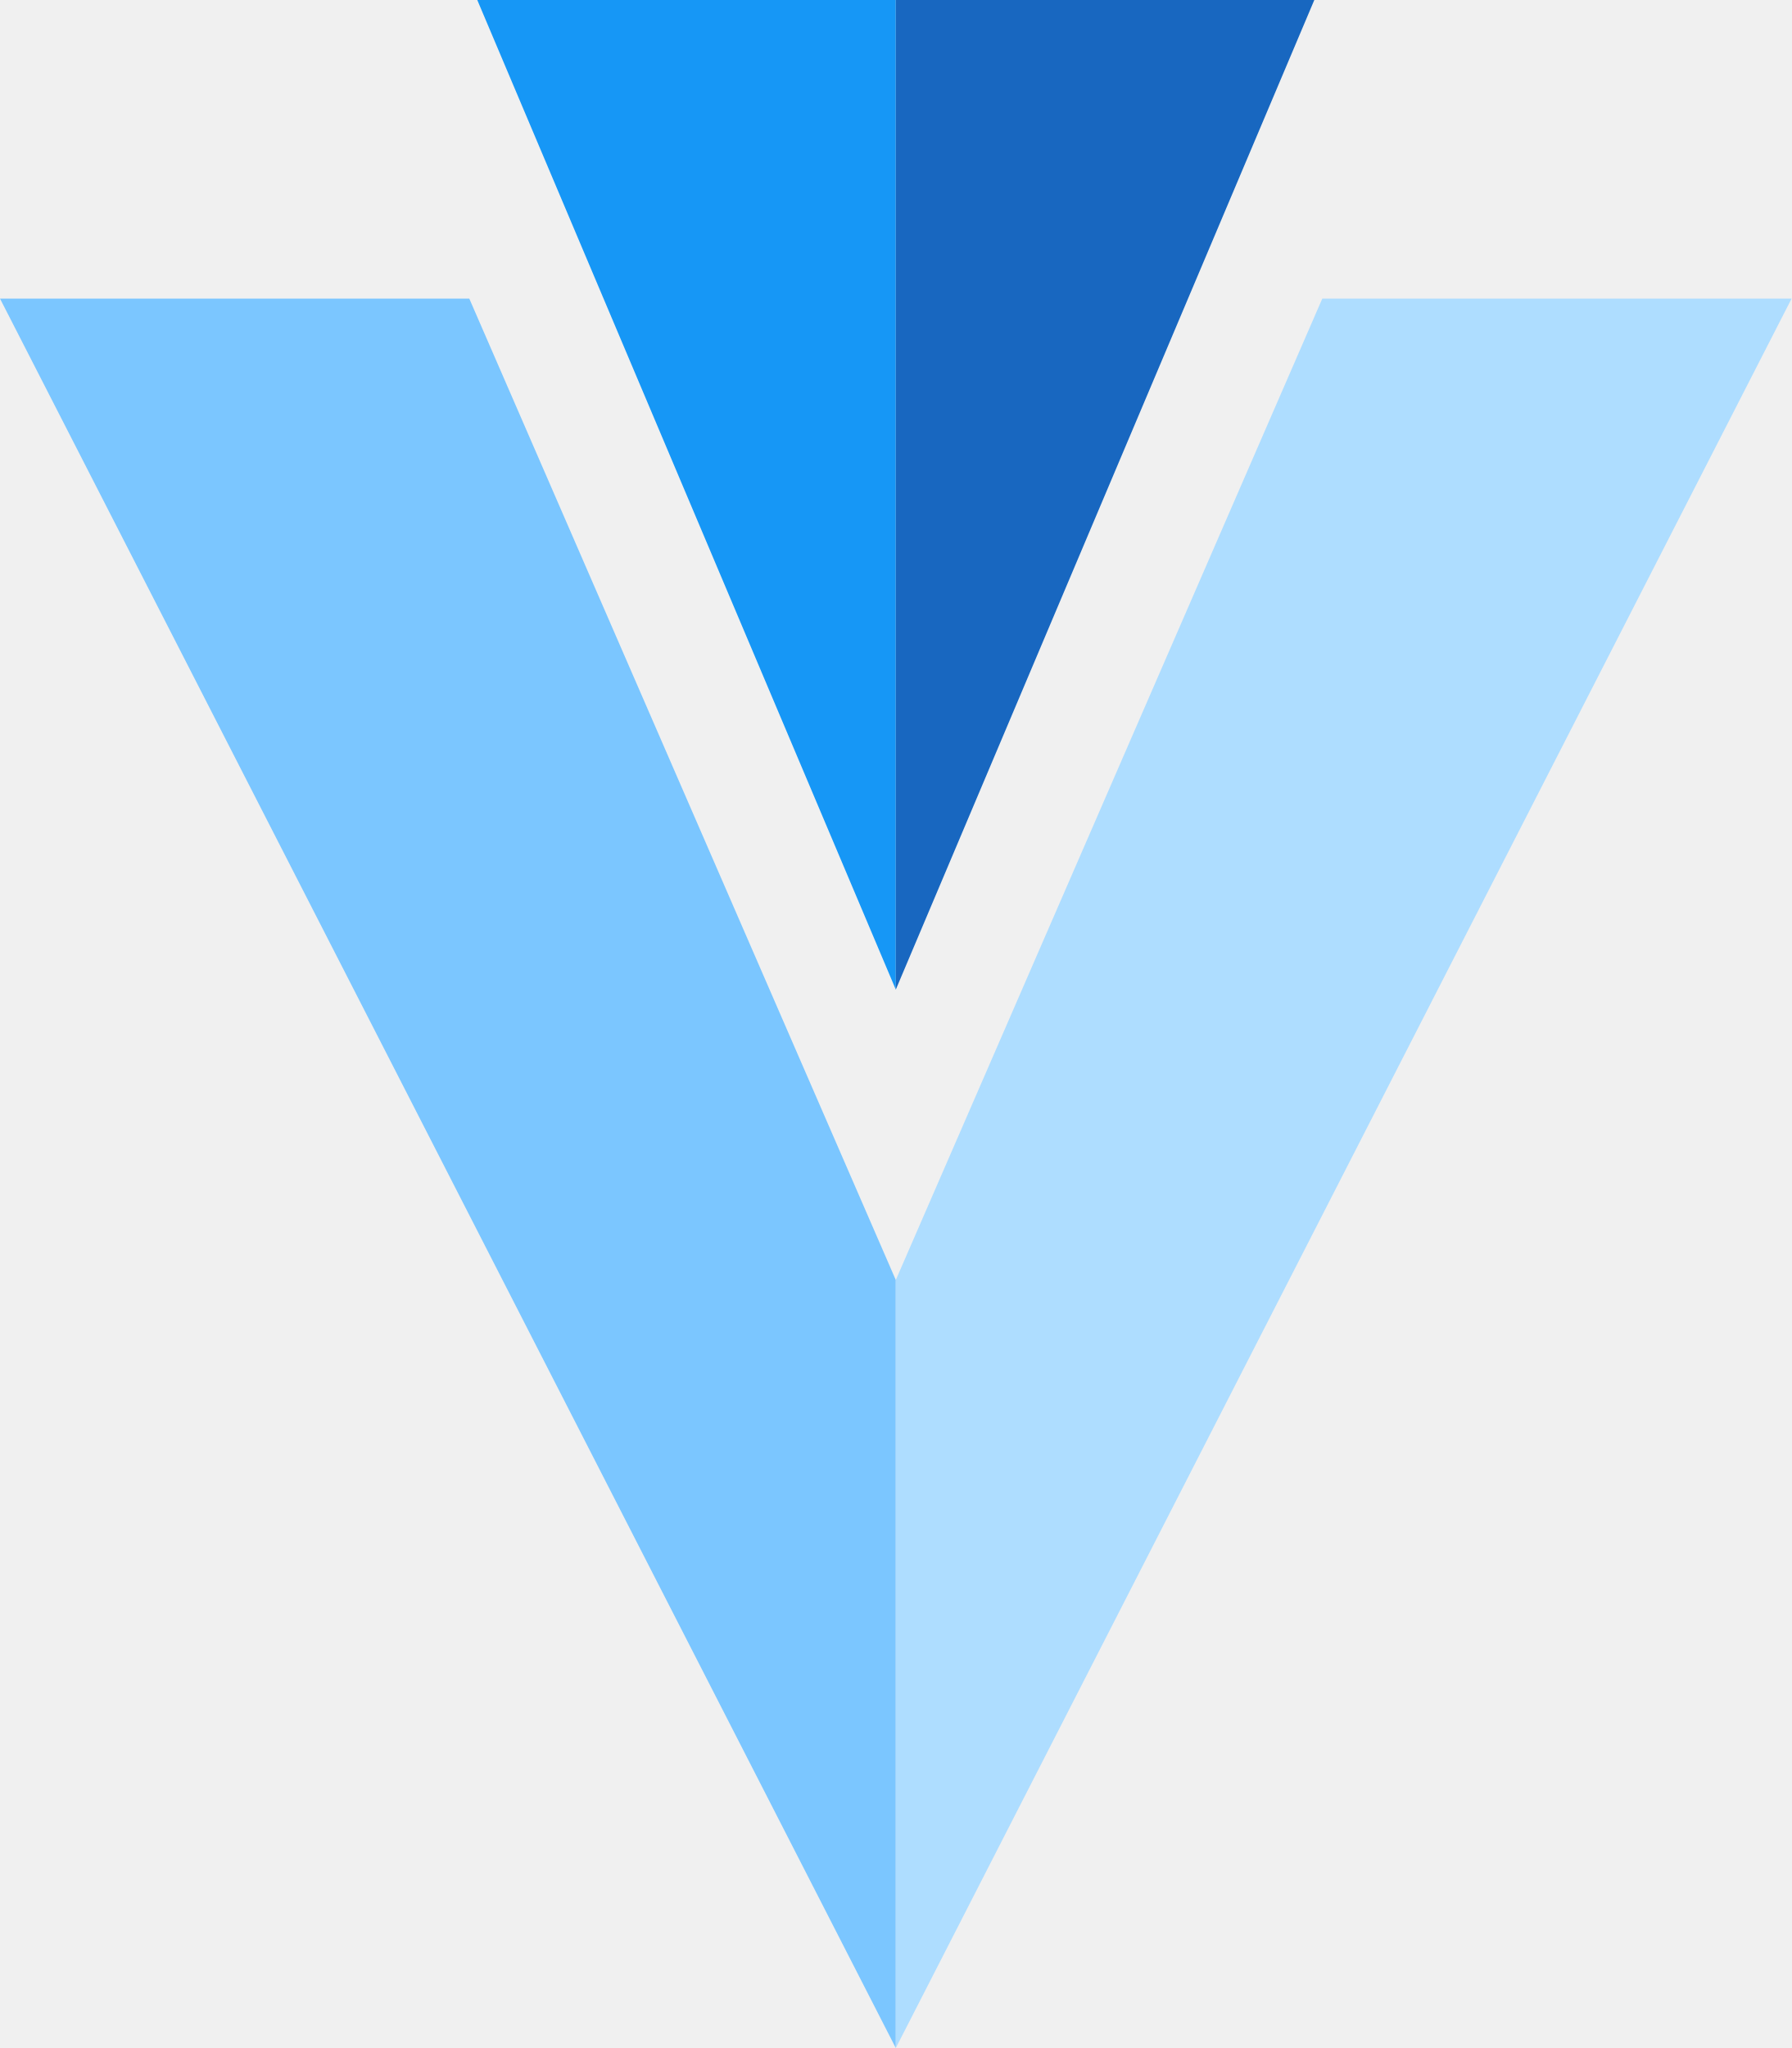
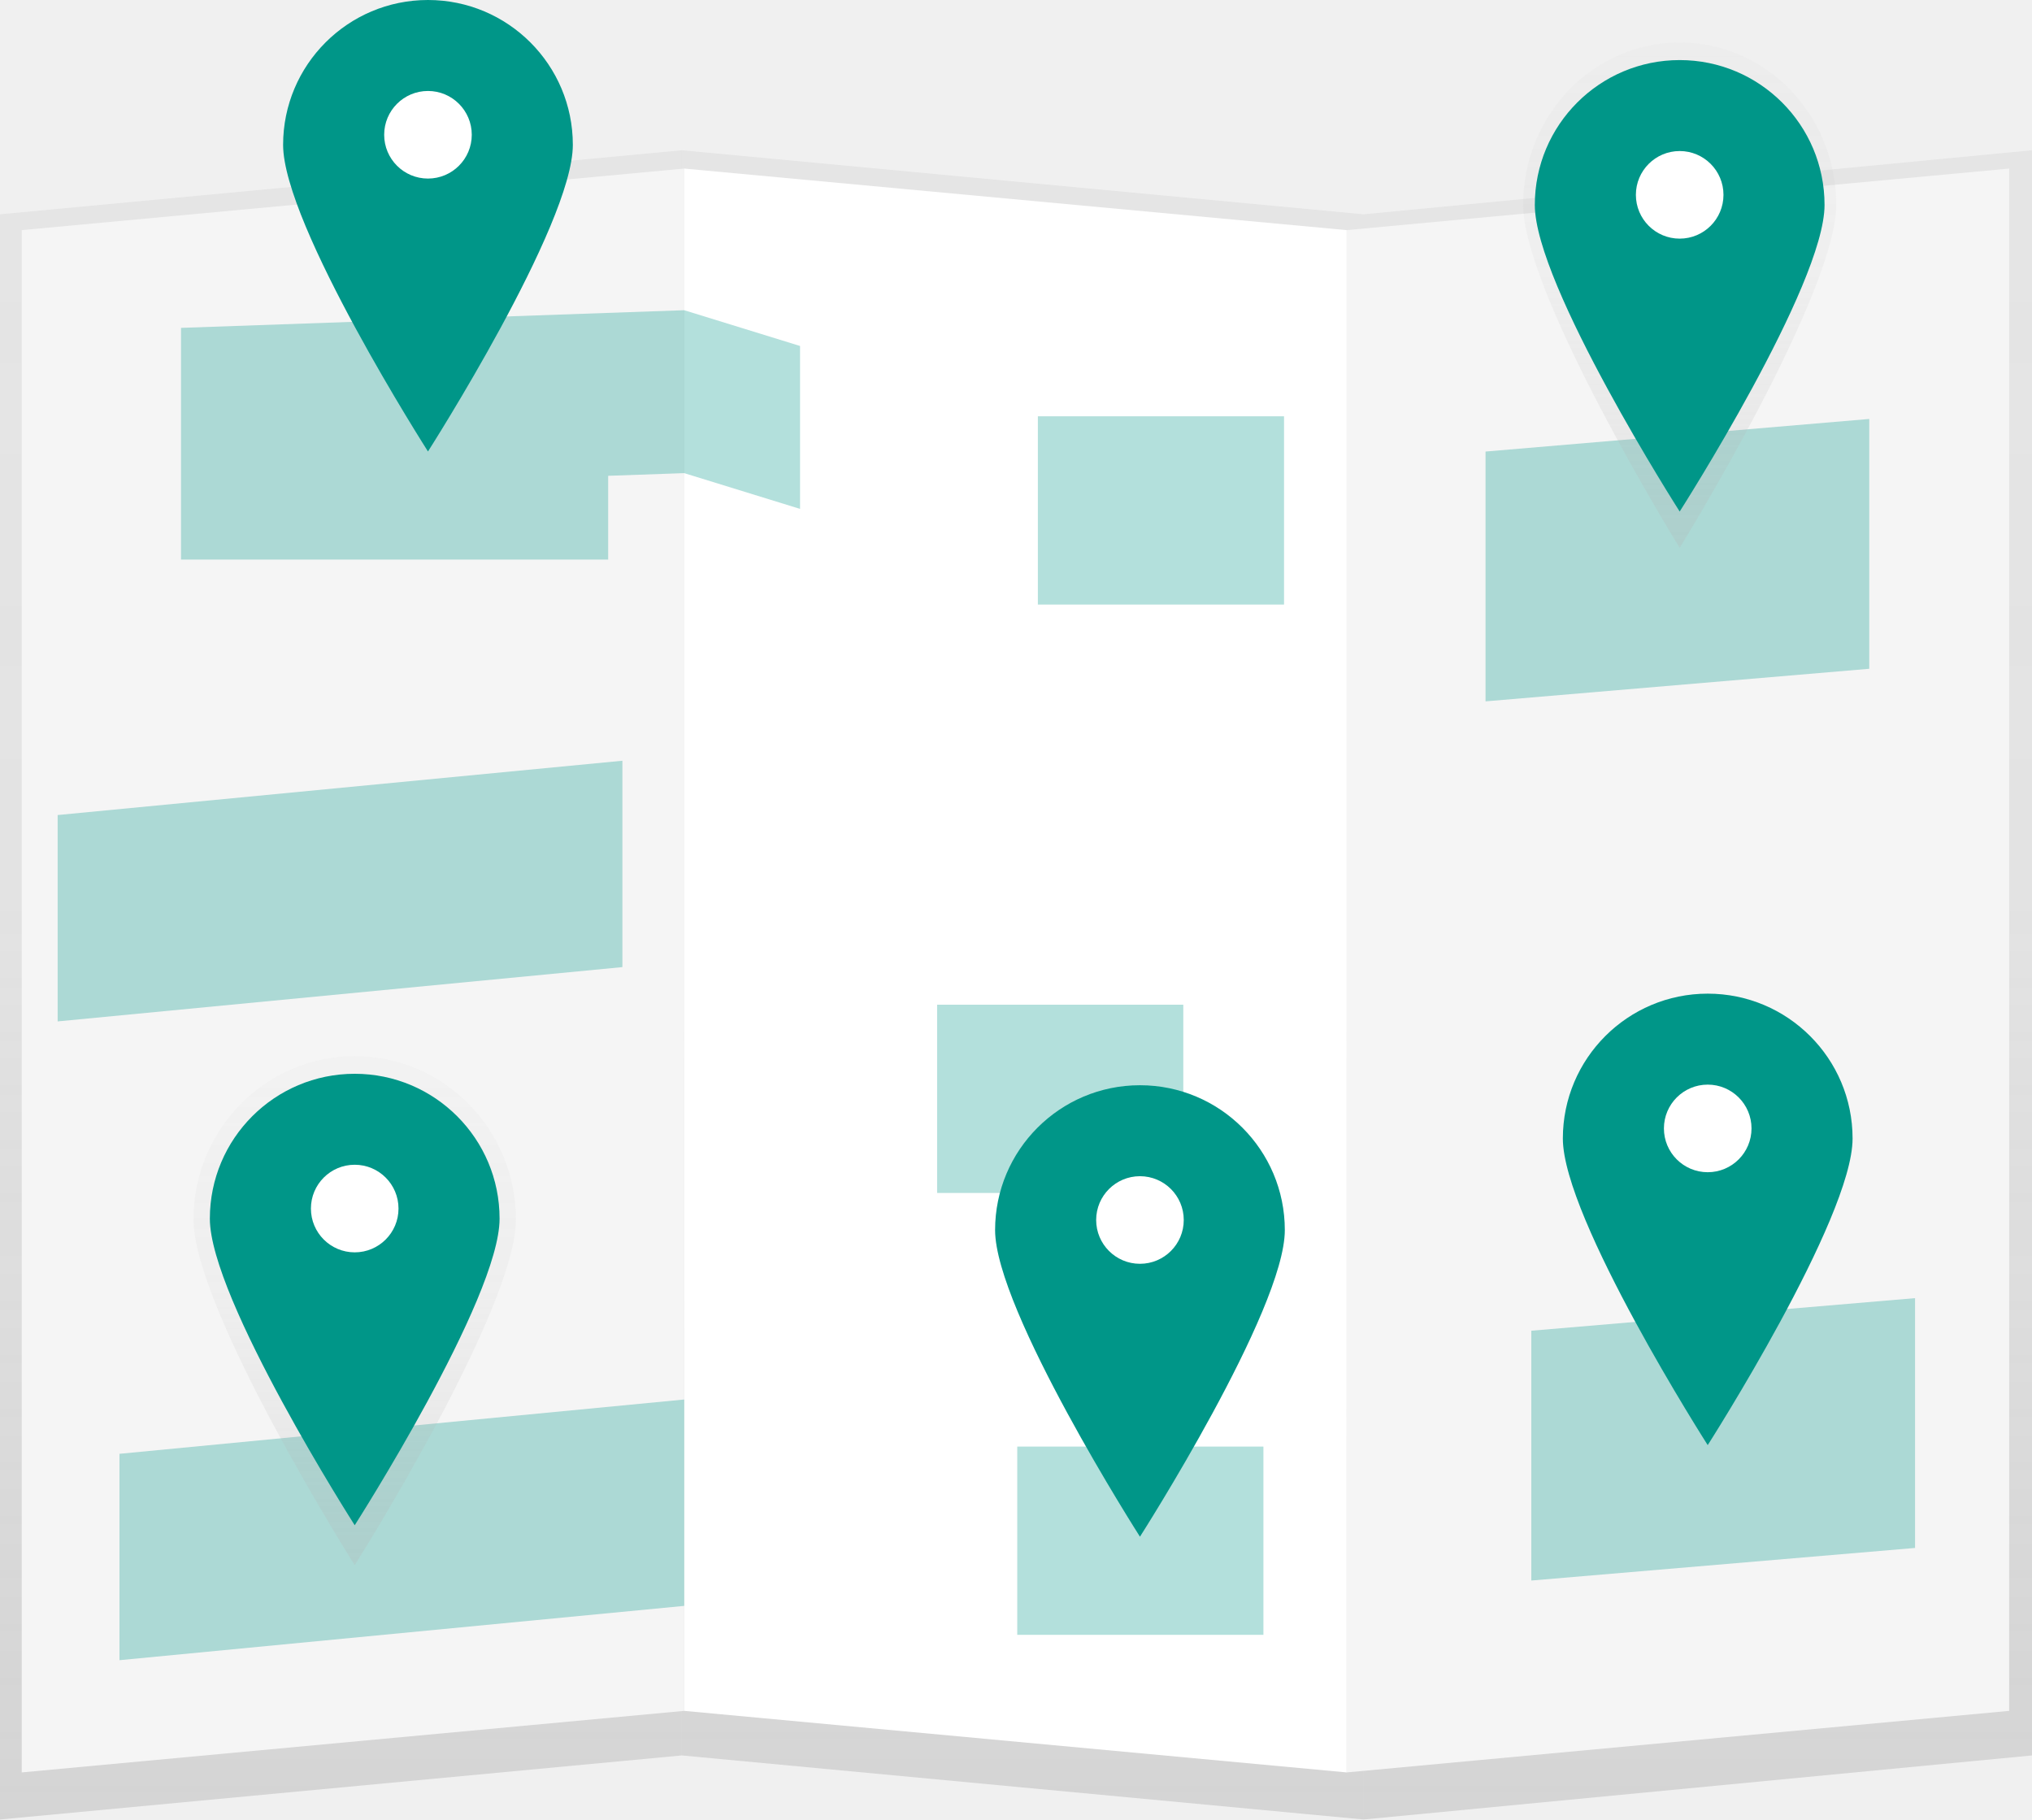
- <svg xmlns="http://www.w3.org/2000/svg" id="Layer_1" data-name="Layer 1" viewBox="0 0 87.5 100">
+ <svg xmlns="http://www.w3.org/2000/svg" xmlns:xlink="http://www.w3.org/1999/xlink" id="e6acf613-1465-4206-8e97-2c0e8d4b1ea6" data-name="Layer 1" width="887.591" height="794.699" viewBox="0 0 887.591 794.699">
  <defs>
-     <style>.cls-1{fill:#1697f6;}.cls-2{fill:#7bc6ff;}.cls-3{fill:#1867c0;}.cls-4{fill:#aeddff;}</style>
+     <linearGradient id="e7432531-051f-4229-a0a7-c46f90e1c00c" x1="148.905" y1="794.699" x2="148.905" y2="65.634" gradientUnits="userSpaceOnUse">
+       <stop offset="0" stop-color="gray" stop-opacity="0.25" />
+       <stop offset="0.535" stop-color="gray" stop-opacity="0.12" />
+       <stop offset="1" stop-color="gray" stop-opacity="0.1" />
+     </linearGradient>
+     <linearGradient id="b47202c6-c1c9-40b8-92af-db2c55bf8bd1" x1="446.716" y1="794.699" x2="446.716" y2="65.634" xlink:href="#e7432531-051f-4229-a0a7-c46f90e1c00c" />
+     <linearGradient id="adbec034-83c8-4647-bb3b-2a01b75562b1" x1="741.606" y1="794.699" x2="741.606" y2="65.634" xlink:href="#e7432531-051f-4229-a0a7-c46f90e1c00c" />
+     <linearGradient id="eb6a4cdb-41e1-4fe3-bddb-eac7508f621d" x1="889.9" y1="291.937" x2="889.9" y2="71.206" gradientUnits="userSpaceOnUse">
+       <stop offset="0" stop-color="#b3b3b3" stop-opacity="0.25" />
+       <stop offset="0.535" stop-color="#b3b3b3" stop-opacity="0.1" />
+       <stop offset="1" stop-color="#b3b3b3" stop-opacity="0.05" />
+     </linearGradient>
+     <linearGradient id="f829b744-a02a-4a2c-9fed-3f5da7d4212f" x1="733.695" y1="105.86" x2="733.695" y2="63.032" gradientUnits="userSpaceOnUse">
+       <stop offset="0" stop-opacity="0.12" />
+       <stop offset="0.551" stop-opacity="0.09" />
+       <stop offset="1" stop-opacity="0.02" />
+     </linearGradient>
+     <linearGradient id="ae45afba-725c-45f7-9e29-49ac6fec796e" x1="311.146" y1="736.281" x2="311.146" y2="513.99" xlink:href="#eb6a4cdb-41e1-4fe3-bddb-eac7508f621d" />
+     <linearGradient id="f4c06303-04ff-41d3-ad1f-a3b84d982f8e" x1="154.941" y1="549.261" x2="154.941" y2="506.13" gradientUnits="userSpaceOnUse">
+       <stop offset="0.005" stop-opacity="0.12" />
+       <stop offset="0.551" stop-opacity="0.09" />
+       <stop offset="1" stop-opacity="0.05" />
+     </linearGradient>
  </defs>
-   <polyline class="cls-1" points="43.75 0 23.31 0 43.75 48.32" />
-   <polygon class="cls-2" points="43.75 62.5 43.75 100 0 14.58 22.92 14.58 43.75 62.5" />
-   <polyline class="cls-3" points="43.75 0 64.19 0 43.75 48.32" />
-   <polygon class="cls-4" points="64.58 14.58 87.5 14.58 43.75 100 43.75 62.5 64.58 14.58" />
+   <polygon points="297.81 766.722 0 794.699 0 93.611 297.81 65.634 297.81 766.722" fill="url(#e7432531-051f-4229-a0a7-c46f90e1c00c)" />
+   <polygon points="297.81 766.722 595.621 794.699 595.621 93.611 297.81 65.634 297.81 766.722" fill="url(#b47202c6-c1c9-40b8-92af-db2c55bf8bd1)" />
+   <polygon points="887.591 766.722 595.621 794.699 595.621 93.611 887.591 65.634 887.591 766.722" fill="url(#adbec034-83c8-4647-bb3b-2a01b75562b1)" />
+   <polygon points="298.865 747.261 9.488 774.143 9.488 100.511 298.865 73.629 298.865 747.261" fill="#f5f5f5" />
+   <polygon points="298.865 747.261 588.242 774.143 588.242 100.511 298.865 73.629 298.865 747.261" fill="#fff" />
+   <polygon points="877.618 747.261 588.242 774.143 588.242 100.511 877.618 73.629 877.618 747.261" fill="#f5f5f5" />
+   <polygon points="298.865 135.494 79.065 143.206 79.065 173.251 79.065 214.364 79.065 244.409 265.657 244.409 265.657 207.817 298.865 206.652 349.466 222.271 349.466 151.113 298.865 135.494" fill="#009688" opacity="0.3" />
+   <polygon points="298.865 701.403 52.183 725.123 52.183 634.989 298.865 611.269 298.865 701.403" fill="#009688" opacity="0.3" />
+   <polygon points="271.865 422.403 25.183 446.123 25.183 355.989 271.865 332.269 271.865 422.403" fill="#009688" opacity="0.3" />
+   <rect x="444.344" y="631.826" width="107.528" height="82.227" fill="#009688" opacity="0.3" />
+   <rect x="409.344" y="438.826" width="107.528" height="82.227" fill="#009688" opacity="0.3" />
+   <rect x="453.344" y="181.826" width="107.528" height="82.227" fill="#009688" opacity="0.3" />
+   <polygon points="836.505 676.102 668.888 690.334 668.888 581.225 836.505 566.993 836.505 676.102" fill="#009688" opacity="0.3" />
+   <polygon points="816.505 292.102 648.888 306.334 648.888 197.225 816.505 182.993 816.505 292.102" fill="#009688" opacity="0.3" />
+   <path d="M958.282,142.038c0,39.119-68.382,149.899-68.382,149.899S821.518,181.157,821.518,142.038,852.134,71.206,889.9,71.206,958.282,102.919,958.282,142.038Z" transform="translate(-156.2047 -52.65025)" fill="url(#eb6a4cdb-41e1-4fe3-bddb-eac7508f621d)" />
+   <ellipse cx="733.695" cy="84.446" rx="20.674" ry="21.414" fill="url(#f829b744-a02a-4a2c-9fed-3f5da7d4212f)" />
+   <path d="M953.177,142.165c0,34.947-63.277,133.912-63.277,133.912S826.623,177.112,826.623,142.165a63.277,63.277,0,1,1,126.554,0Z" transform="translate(-156.2047 -52.65025)" fill="#009688" />
+   <circle cx="733.695" cy="85.1" r="19.13" fill="#fff" />
+   <path d="M381.558,585.322c0,39.396-70.411,150.959-70.411,150.959s-70.411-111.563-70.411-150.959,31.524-71.332,70.411-71.332S381.558,545.926,381.558,585.322Z" transform="translate(-156.2047 -52.65025)" fill="url(#ae45afba-725c-45f7-9e29-49ac6fec796e)" />
+   <ellipse cx="154.941" cy="527.695" rx="21.287" ry="21.566" fill="url(#f4c06303-04ff-41d3-ad1f-a3b84d982f8e)" />
+   <path d="M374.423,584.927c0,34.947-63.277,133.912-63.277,133.912S247.869,619.874,247.869,584.927a63.277,63.277,0,1,1,126.554,0Z" transform="translate(-156.2047 -52.65025)" fill="#009688" />
+   <circle cx="154.941" cy="527.862" r="19.13" fill="#fff" />
+   <path d="M717.423,589.927c0,34.947-63.277,133.912-63.277,133.912S590.869,624.874,590.869,589.927a63.277,63.277,0,1,1,126.554,0Z" transform="translate(-156.2047 -52.65025)" fill="#009688" />
+   <circle cx="497.941" cy="532.862" r="19.13" fill="#fff" />
+   <path d="M965.423,549.927c0,34.947-63.277,133.912-63.277,133.912S838.869,584.874,838.869,549.927a63.277,63.277,0,1,1,126.554,0Z" transform="translate(-156.2047 -52.65025)" fill="#009688" />
+   <circle cx="745.941" cy="492.862" r="19.13" fill="#fff" />
+   <path d="M406.423,115.927c0,34.947-63.277,133.912-63.277,133.912S279.869,150.874,279.869,115.927a63.277,63.277,0,1,1,126.554,0Z" transform="translate(-156.2047 -52.65025)" fill="#009688" />
+   <circle cx="186.941" cy="58.862" r="19.13" fill="#fff" />
</svg>
